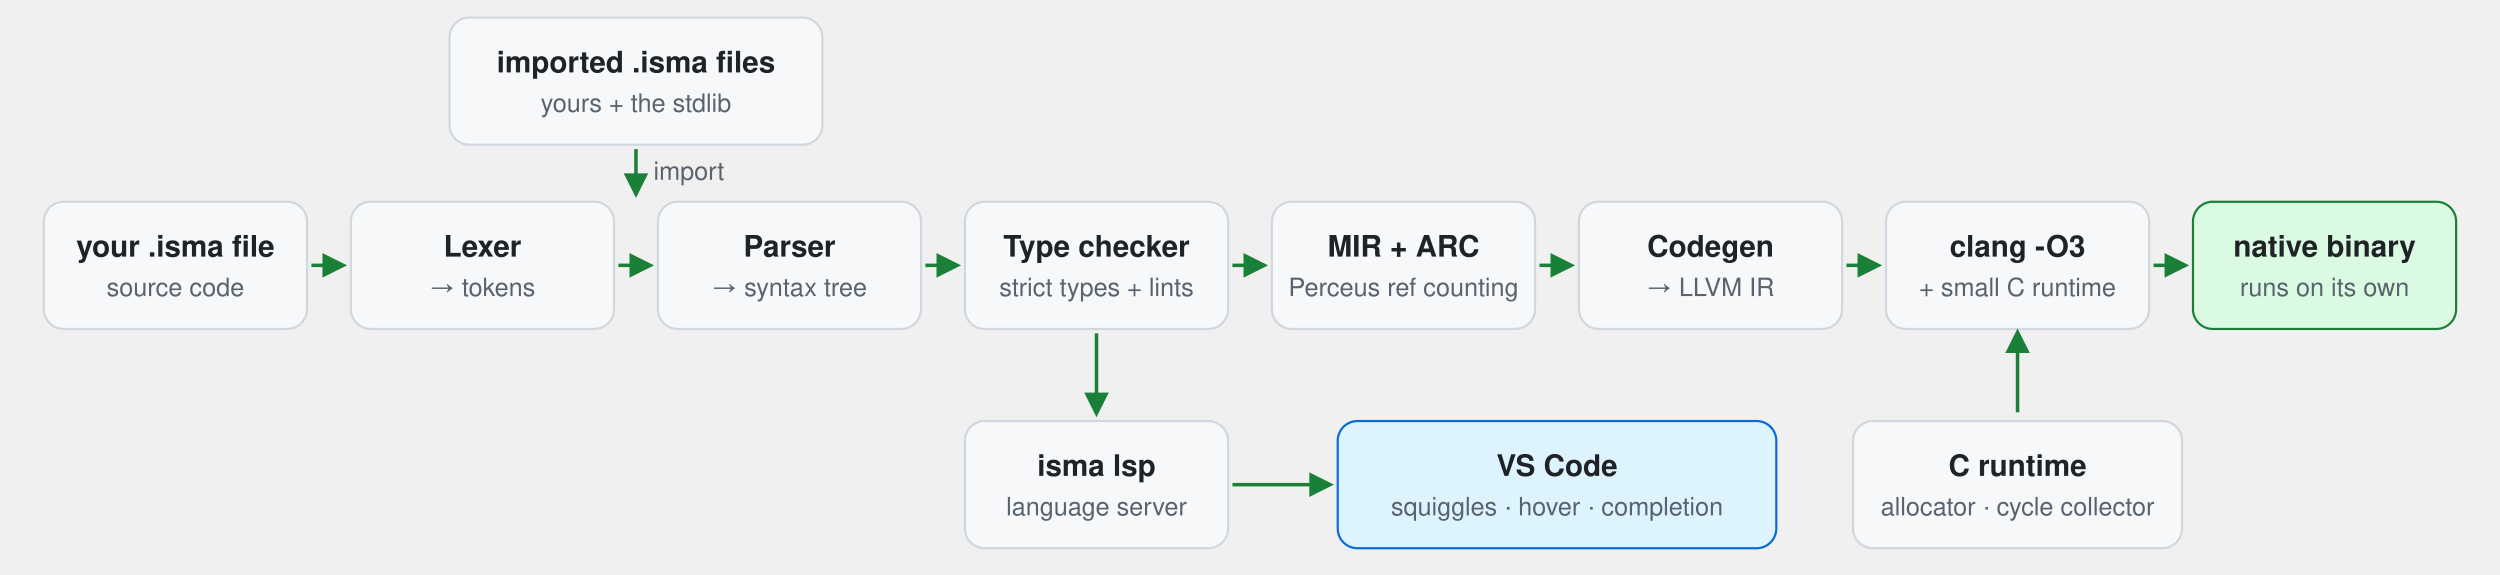
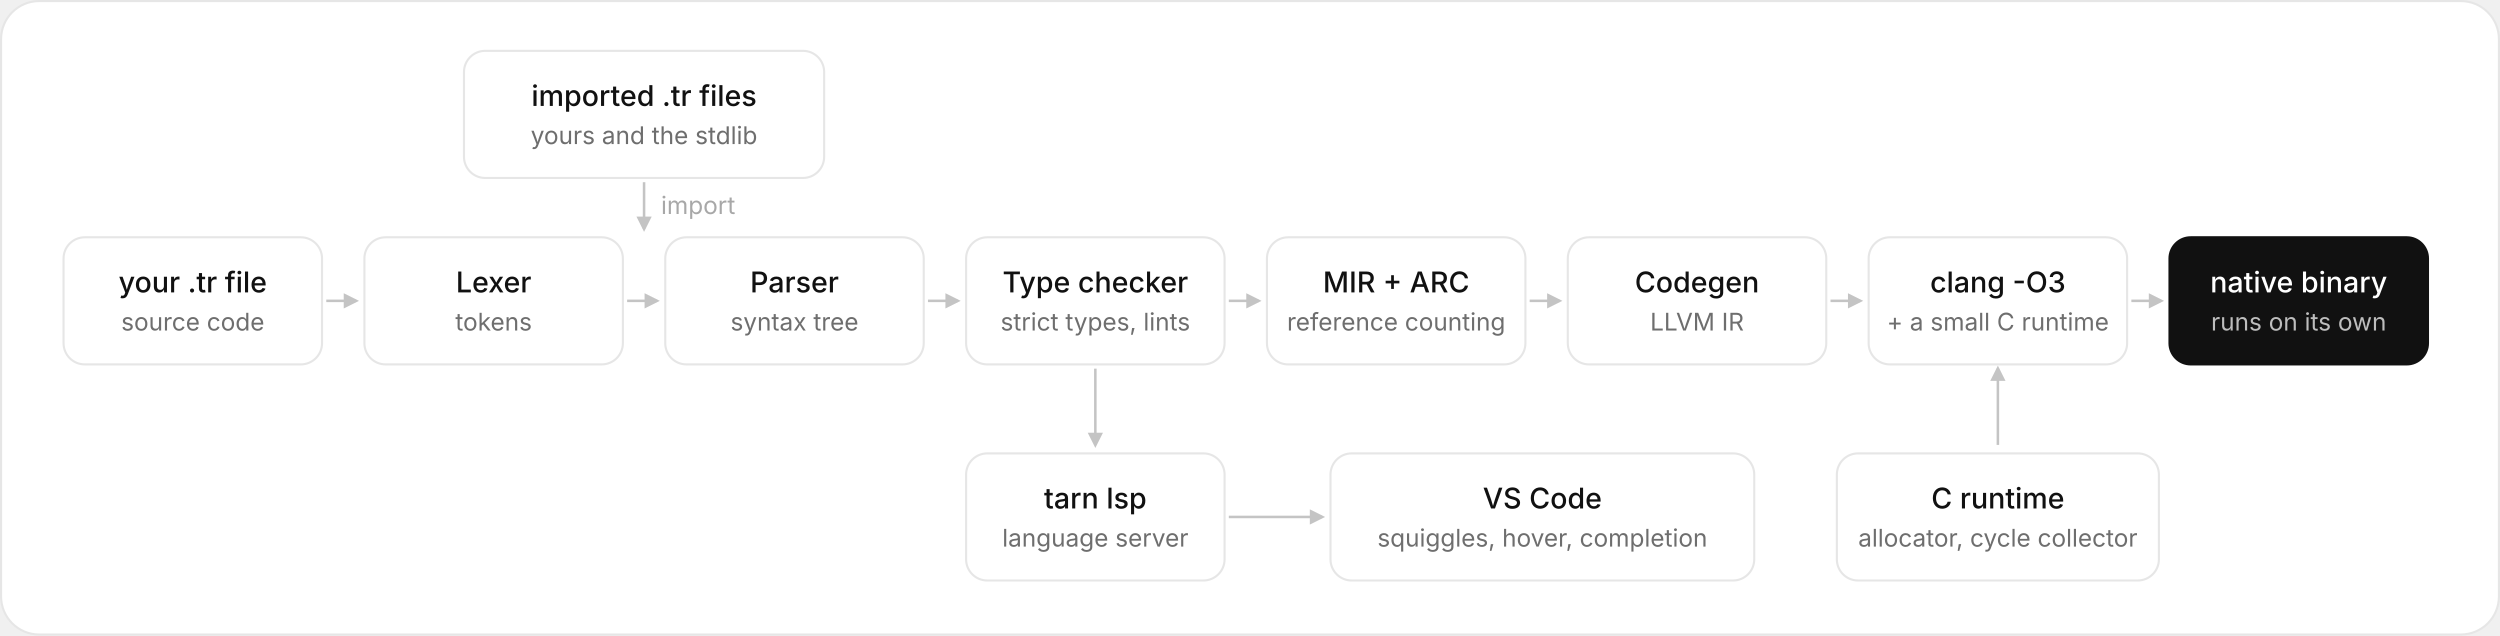
- <svg xmlns="http://www.w3.org/2000/svg" width="1140" height="262" viewBox="0 0 1140 262" role="img" aria-label="How Isma compiles: lexer, parser, type checker, MIR with reference counting, LLVM codegen, clang with the C runtime, native binary; the checker also powers the VS Code language server">
+ <svg xmlns="http://www.w3.org/2000/svg" width="1180" height="300" viewBox="0 0 1180 300" role="img" aria-label="How Tarn compiles: lexer, parser, type checker, MIR with reference counting, LLVM codegen, clang with the C runtime, native binary; the checker also powers the VS Code language server">
  <defs>
-     <marker id="ah" viewBox="0 0 10 10" refX="8" refY="5" markerWidth="7" markerHeight="7" orient="auto-start-reverse">
-       <path d="M0 0L10 5L0 10z" class="ah" />
+     <marker id="ah" viewBox="0 0 10 10" refX="8" refY="5" markerWidth="6" markerHeight="6" orient="auto-start-reverse">
+       <path d="M0 0L10 5L0 10z" fill="#c4c4c4" />
    </marker>
  </defs>
-   <style>
- text{font-family:system-ui,-apple-system,'Segoe UI',Helvetica,Arial,sans-serif}
- .box{fill:#f6f8fa;stroke:#d0d7de} .hot{fill:#dafbe1;stroke:#1a7f37} .blue{fill:#ddf4ff;stroke:#0969da}
- .t{fill:#1f2328} .m{fill:#59636e} .a{stroke:#1a7f37;stroke-width:1.6;fill:none} .ah{fill:#1a7f37}
- @media (prefers-color-scheme:dark){
- .box{fill:#161b22;stroke:#30363d} .hot{fill:#0f2a19;stroke:#3fb950} .blue{fill:#0c2340;stroke:#4493f8}
- .t{fill:#e6edf3} .m{fill:#9198a1} .a{stroke:#3fb950} .ah{fill:#3fb950}}
- </style>
-   <rect class="box" x="20" y="92" width="120" height="58" rx="9" />
-   <text class="t" x="80.0" y="117" text-anchor="middle" font-size="13.5" font-weight="600">your .isma file</text>
-   <text class="m" x="80.0" y="135" text-anchor="middle" font-size="11.5">source code</text>
-   <rect class="box" x="160" y="92" width="120" height="58" rx="9" />
-   <text class="t" x="220.0" y="117" text-anchor="middle" font-size="13.5" font-weight="600">Lexer</text>
-   <text class="m" x="220.0" y="135" text-anchor="middle" font-size="11.5">→ tokens</text>
-   <path class="a" d="M142 121.0L156 121.0" marker-end="url(#ah)" />
-   <rect class="box" x="300" y="92" width="120" height="58" rx="9" />
-   <text class="t" x="360.0" y="117" text-anchor="middle" font-size="13.5" font-weight="600">Parser</text>
-   <text class="m" x="360.0" y="135" text-anchor="middle" font-size="11.5">→ syntax tree</text>
-   <path class="a" d="M282 121.0L296 121.0" marker-end="url(#ah)" />
-   <rect class="box" x="440" y="92" width="120" height="58" rx="9" />
-   <text class="t" x="500.0" y="117" text-anchor="middle" font-size="13.5" font-weight="600">Type checker</text>
-   <text class="m" x="500.0" y="135" text-anchor="middle" font-size="11.5">strict types + lints</text>
-   <path class="a" d="M422 121.0L436 121.0" marker-end="url(#ah)" />
-   <rect class="box" x="580" y="92" width="120" height="58" rx="9" />
-   <text class="t" x="640.0" y="117" text-anchor="middle" font-size="13.5" font-weight="600">MIR + ARC</text>
-   <text class="m" x="640.0" y="135" text-anchor="middle" font-size="11.5">Perceus ref counting</text>
-   <path class="a" d="M562 121.0L576 121.0" marker-end="url(#ah)" />
-   <rect class="box" x="720" y="92" width="120" height="58" rx="9" />
-   <text class="t" x="780.0" y="117" text-anchor="middle" font-size="13.5" font-weight="600">Codegen</text>
-   <text class="m" x="780.0" y="135" text-anchor="middle" font-size="11.5">→ LLVM IR</text>
-   <path class="a" d="M702 121.0L716 121.0" marker-end="url(#ah)" />
-   <rect class="box" x="860" y="92" width="120" height="58" rx="9" />
-   <text class="t" x="920.0" y="117" text-anchor="middle" font-size="13.5" font-weight="600">clang -O3</text>
-   <text class="m" x="920.0" y="135" text-anchor="middle" font-size="11.5">+ small C runtime</text>
-   <path class="a" d="M842 121.0L856 121.0" marker-end="url(#ah)" />
-   <rect class="box hot" x="1000" y="92" width="120" height="58" rx="9" />
-   <text class="t" x="1060.0" y="117" text-anchor="middle" font-size="13.5" font-weight="600">native binary</text>
-   <text class="m" x="1060.0" y="135" text-anchor="middle" font-size="11.5">runs on its own</text>
-   <path class="a" d="M982 121.0L996 121.0" marker-end="url(#ah)" />
-   <rect class="box" x="205.0" y="8" width="170" height="58" rx="9" />
-   <text class="t" x="290.0" y="33" text-anchor="middle" font-size="13.5" font-weight="600">imported .isma files</text>
-   <text class="m" x="290.0" y="51" text-anchor="middle" font-size="11.5">yours + the stdlib</text>
-   <path class="a" d="M290.0 68L290.0 88" marker-end="url(#ah)" />
-   <text class="m" x="298.0" y="82.0" font-size="11.5">import</text>
-   <rect class="box" x="440" y="192" width="120" height="58" rx="9" />
-   <text class="t" x="500.0" y="217" text-anchor="middle" font-size="13.5" font-weight="600">isma lsp</text>
-   <text class="m" x="500.0" y="235" text-anchor="middle" font-size="11.5">language server</text>
-   <path class="a" d="M500.0 152L500.0 188" marker-end="url(#ah)" />
-   <rect class="box blue" x="610" y="192" width="200" height="58" rx="9" />
-   <text class="t" x="710.0" y="217" text-anchor="middle" font-size="13.5" font-weight="600">VS Code</text>
-   <text class="m" x="710.0" y="235" text-anchor="middle" font-size="11.5">squiggles · hover · completion</text>
-   <path class="a" d="M562 221.0L606 221.0" marker-end="url(#ah)" />
-   <rect class="box" x="845" y="192" width="150" height="58" rx="9" />
-   <text class="t" x="920.0" y="217" text-anchor="middle" font-size="13.5" font-weight="600">C runtime</text>
-   <text class="m" x="920.0" y="235" text-anchor="middle" font-size="11.5">allocator · cycle collector</text>
-   <path class="a" d="M920.0 188L920.0 152" marker-end="url(#ah)" />
+   <rect x=".5" y=".5" width="1179" height="299" rx="18" fill="#ffffff" stroke="#e6e6e6" />
+   <g font-family="Inter,'SF Pro Text','Helvetica Neue',Helvetica,Arial,system-ui,sans-serif">
+     <rect x="30" y="112" width="122" height="60" rx="10" fill="#ffffff" stroke="#e6e6e6" />
+     <text x="91.0" y="138" text-anchor="middle" font-size="13.5" font-weight="500" fill="#111111">your .tr file</text>
+     <text x="91.0" y="156" text-anchor="middle" font-size="11.5" fill="#6e6e6e">source code</text>
+     <rect x="172" y="112" width="122" height="60" rx="10" fill="#ffffff" stroke="#e6e6e6" />
+     <text x="233.0" y="138" text-anchor="middle" font-size="13.5" font-weight="500" fill="#111111">Lexer</text>
+     <text x="233.0" y="156" text-anchor="middle" font-size="11.5" fill="#6e6e6e">tokens</text>
+     <path d="M154 142.0L168 142.0" stroke="#c4c4c4" stroke-width="1.2" fill="none" marker-end="url(#ah)" />
+     <rect x="314" y="112" width="122" height="60" rx="10" fill="#ffffff" stroke="#e6e6e6" />
+     <text x="375.0" y="138" text-anchor="middle" font-size="13.5" font-weight="500" fill="#111111">Parser</text>
+     <text x="375.0" y="156" text-anchor="middle" font-size="11.5" fill="#6e6e6e">syntax tree</text>
+     <path d="M296 142.0L310 142.0" stroke="#c4c4c4" stroke-width="1.2" fill="none" marker-end="url(#ah)" />
+     <rect x="456" y="112" width="122" height="60" rx="10" fill="#ffffff" stroke="#e6e6e6" />
+     <text x="517.0" y="138" text-anchor="middle" font-size="13.5" font-weight="500" fill="#111111">Type checker</text>
+     <text x="517.0" y="156" text-anchor="middle" font-size="11.5" fill="#6e6e6e">strict types, lints</text>
+     <path d="M438 142.0L452 142.0" stroke="#c4c4c4" stroke-width="1.2" fill="none" marker-end="url(#ah)" />
+     <rect x="598" y="112" width="122" height="60" rx="10" fill="#ffffff" stroke="#e6e6e6" />
+     <text x="659.0" y="138" text-anchor="middle" font-size="13.5" font-weight="500" fill="#111111">MIR + ARC</text>
+     <text x="659.0" y="156" text-anchor="middle" font-size="11.5" fill="#6e6e6e">reference counting</text>
+     <path d="M580 142.0L594 142.0" stroke="#c4c4c4" stroke-width="1.2" fill="none" marker-end="url(#ah)" />
+     <rect x="740" y="112" width="122" height="60" rx="10" fill="#ffffff" stroke="#e6e6e6" />
+     <text x="801.0" y="138" text-anchor="middle" font-size="13.5" font-weight="500" fill="#111111">Codegen</text>
+     <text x="801.0" y="156" text-anchor="middle" font-size="11.5" fill="#6e6e6e">LLVM IR</text>
+     <path d="M722 142.0L736 142.0" stroke="#c4c4c4" stroke-width="1.2" fill="none" marker-end="url(#ah)" />
+     <rect x="882" y="112" width="122" height="60" rx="10" fill="#ffffff" stroke="#e6e6e6" />
+     <text x="943.0" y="138" text-anchor="middle" font-size="13.5" font-weight="500" fill="#111111">clang -O3</text>
+     <text x="943.0" y="156" text-anchor="middle" font-size="11.5" fill="#6e6e6e">+ a small C runtime</text>
+     <path d="M864 142.0L878 142.0" stroke="#c4c4c4" stroke-width="1.2" fill="none" marker-end="url(#ah)" />
+     <rect x="1024" y="112" width="122" height="60" rx="10" fill="#111111" stroke="#111111" />
+     <text x="1085.0" y="138" text-anchor="middle" font-size="13.5" font-weight="500" fill="#ffffff">native binary</text>
+     <text x="1085.0" y="156" text-anchor="middle" font-size="11.5" fill="#bdbdbd">runs on its own</text>
+     <path d="M1006 142.0L1020 142.0" stroke="#c4c4c4" stroke-width="1.2" fill="none" marker-end="url(#ah)" />
+     <rect x="219.0" y="24" width="170" height="60" rx="10" fill="#ffffff" stroke="#e6e6e6" />
+     <text x="304.0" y="50" text-anchor="middle" font-size="13.5" font-weight="500" fill="#111111">imported .tr files</text>
+     <text x="304.0" y="68" text-anchor="middle" font-size="11.5" fill="#6e6e6e">yours and the stdlib</text>
+     <path d="M304.0 86L304.0 108" stroke="#c4c4c4" stroke-width="1.2" fill="none" marker-end="url(#ah)" />
+     <text x="312.0" y="101.0" font-size="11.5" fill="#a8a8a8">import</text>
+     <rect x="456" y="214" width="122" height="60" rx="10" fill="#ffffff" stroke="#e6e6e6" />
+     <text x="517.0" y="240" text-anchor="middle" font-size="13.5" font-weight="500" fill="#111111">tarn lsp</text>
+     <text x="517.0" y="258" text-anchor="middle" font-size="11.5" fill="#6e6e6e">language server</text>
+     <path d="M517.0 174L517.0 210" stroke="#c4c4c4" stroke-width="1.2" fill="none" marker-end="url(#ah)" />
+     <rect x="628" y="214" width="200" height="60" rx="10" fill="#ffffff" stroke="#e6e6e6" />
+     <text x="728.0" y="240" text-anchor="middle" font-size="13.5" font-weight="500" fill="#111111">VS Code</text>
+     <text x="728.0" y="258" text-anchor="middle" font-size="11.5" fill="#6e6e6e">squiggles, hover, completion</text>
+     <path d="M580 244.0L624 244.0" stroke="#c4c4c4" stroke-width="1.2" fill="none" marker-end="url(#ah)" />
+     <rect x="867" y="214" width="152" height="60" rx="10" fill="#ffffff" stroke="#e6e6e6" />
+     <text x="943.0" y="240" text-anchor="middle" font-size="13.5" font-weight="500" fill="#111111">C runtime</text>
+     <text x="943.0" y="258" text-anchor="middle" font-size="11.5" fill="#6e6e6e">allocator, cycle collector</text>
+     <path d="M943.0 210L943.0 174" stroke="#c4c4c4" stroke-width="1.2" fill="none" marker-end="url(#ah)" />
+   </g>
</svg>
